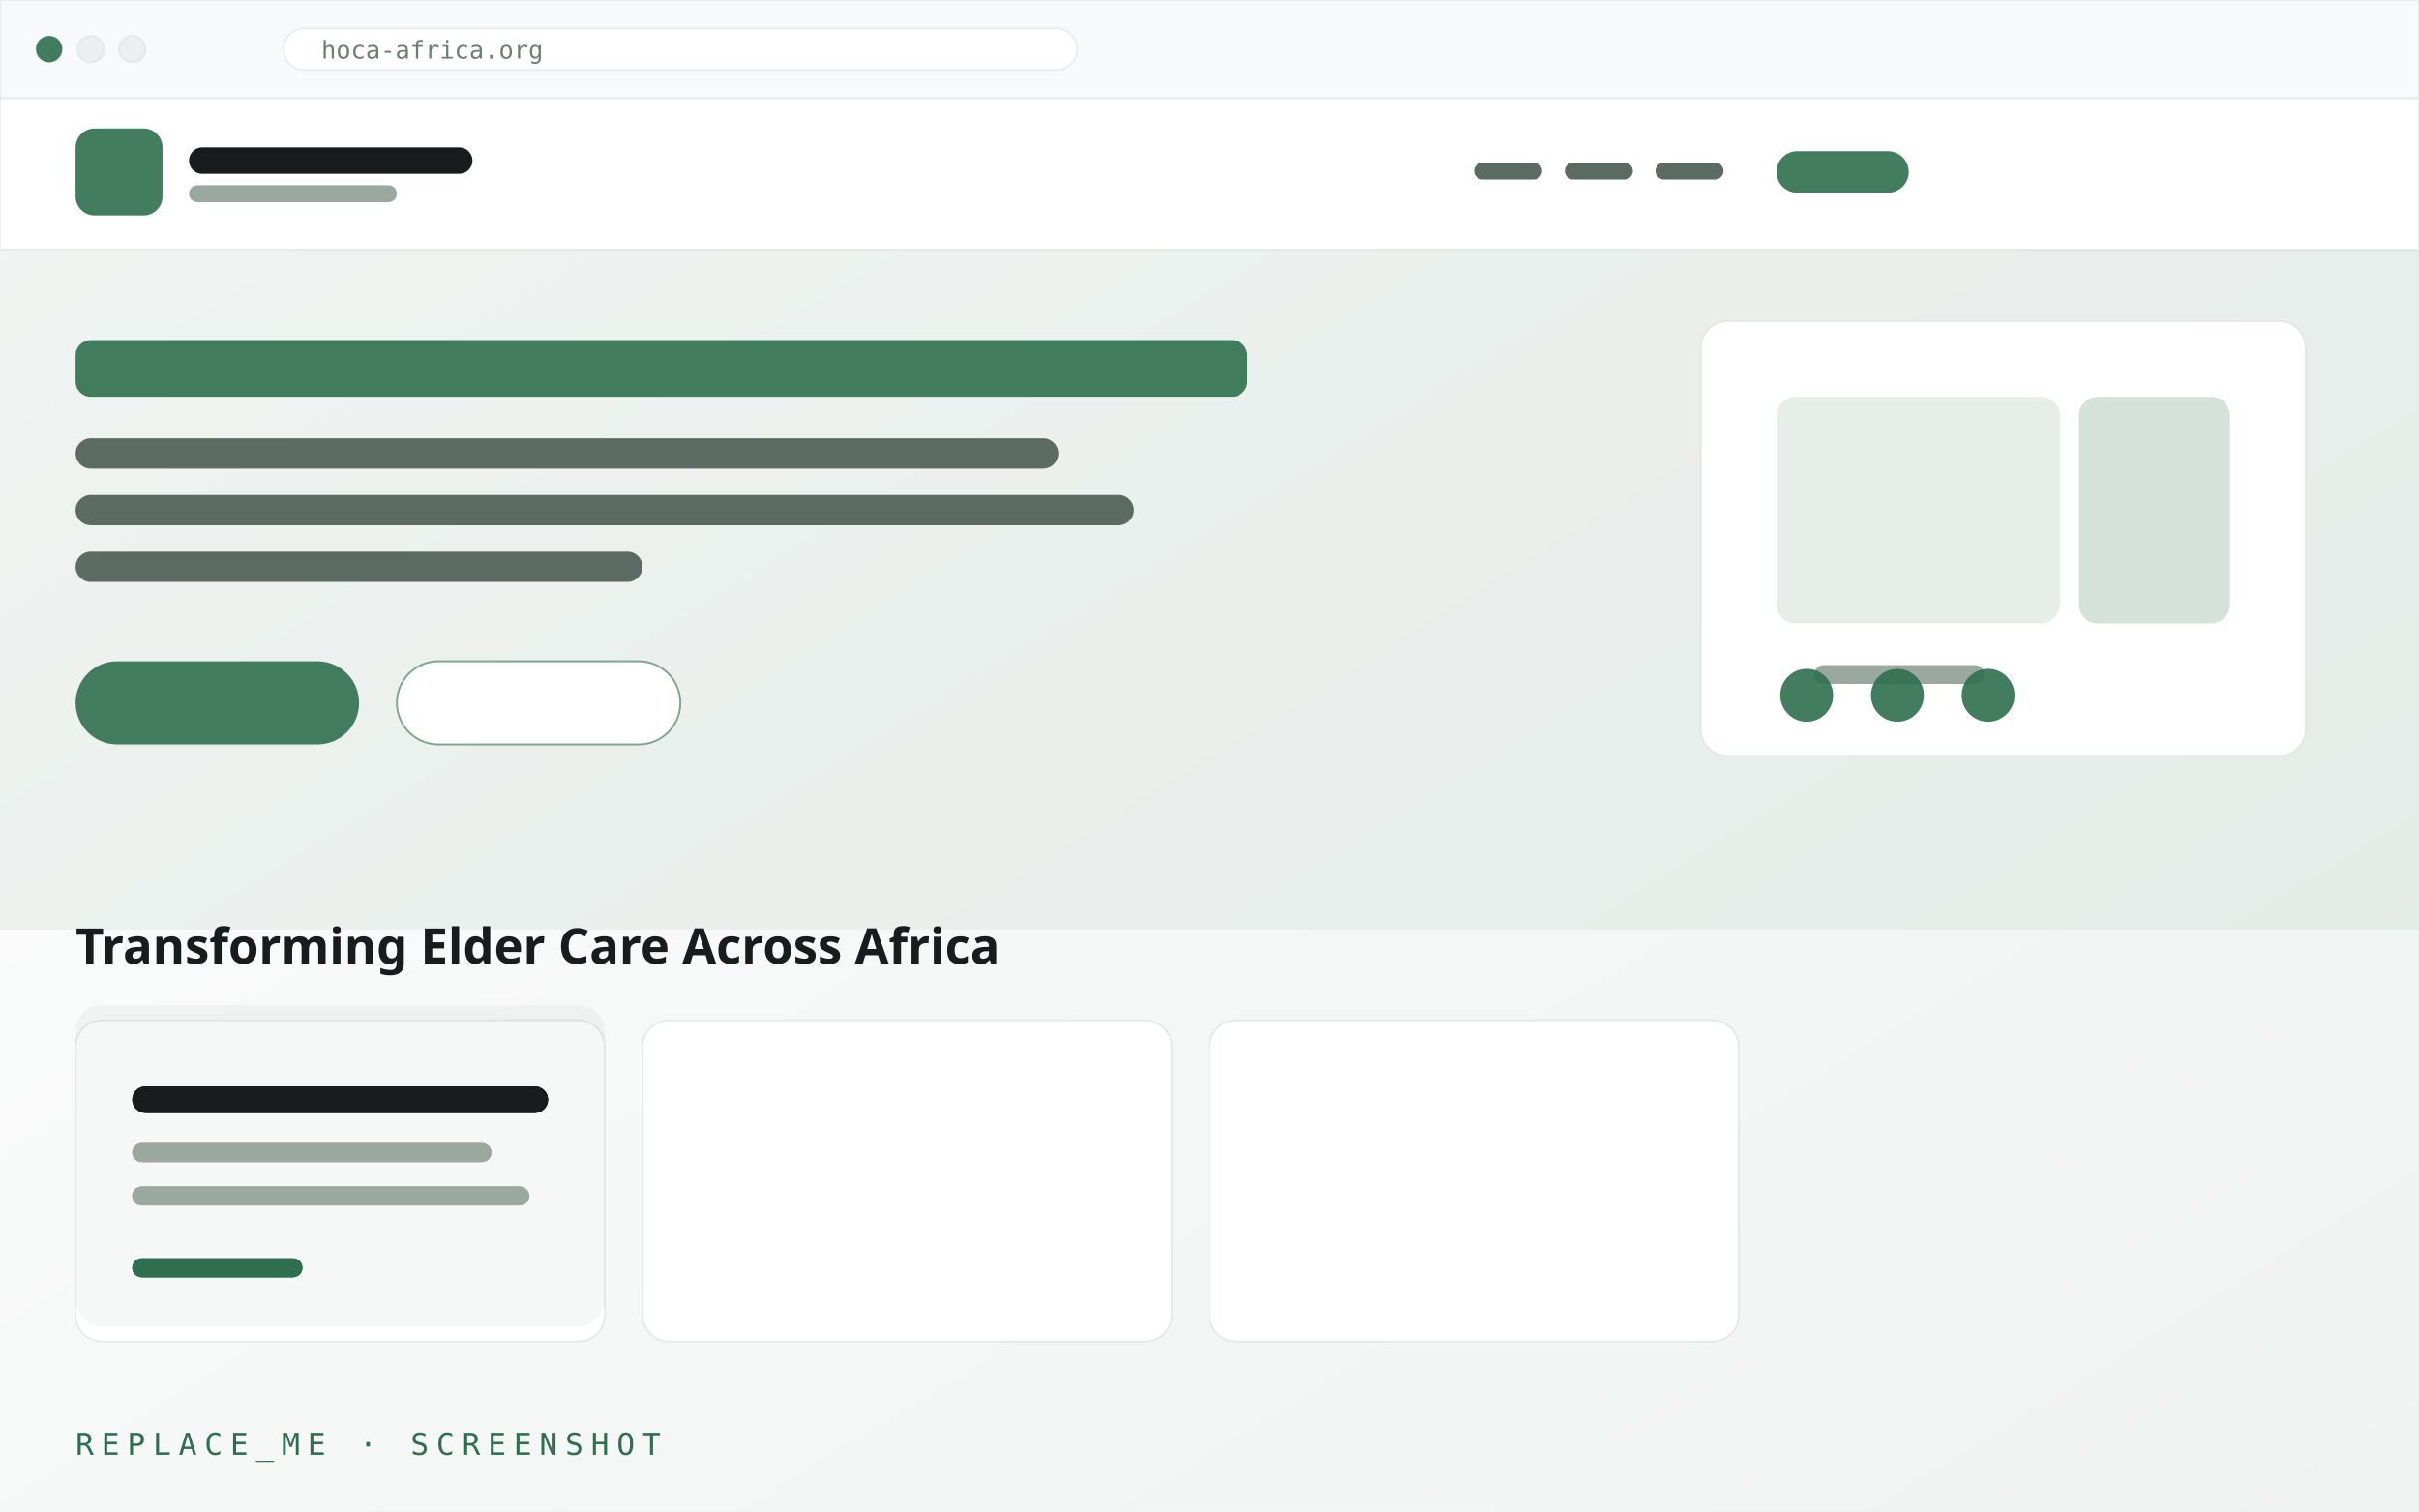
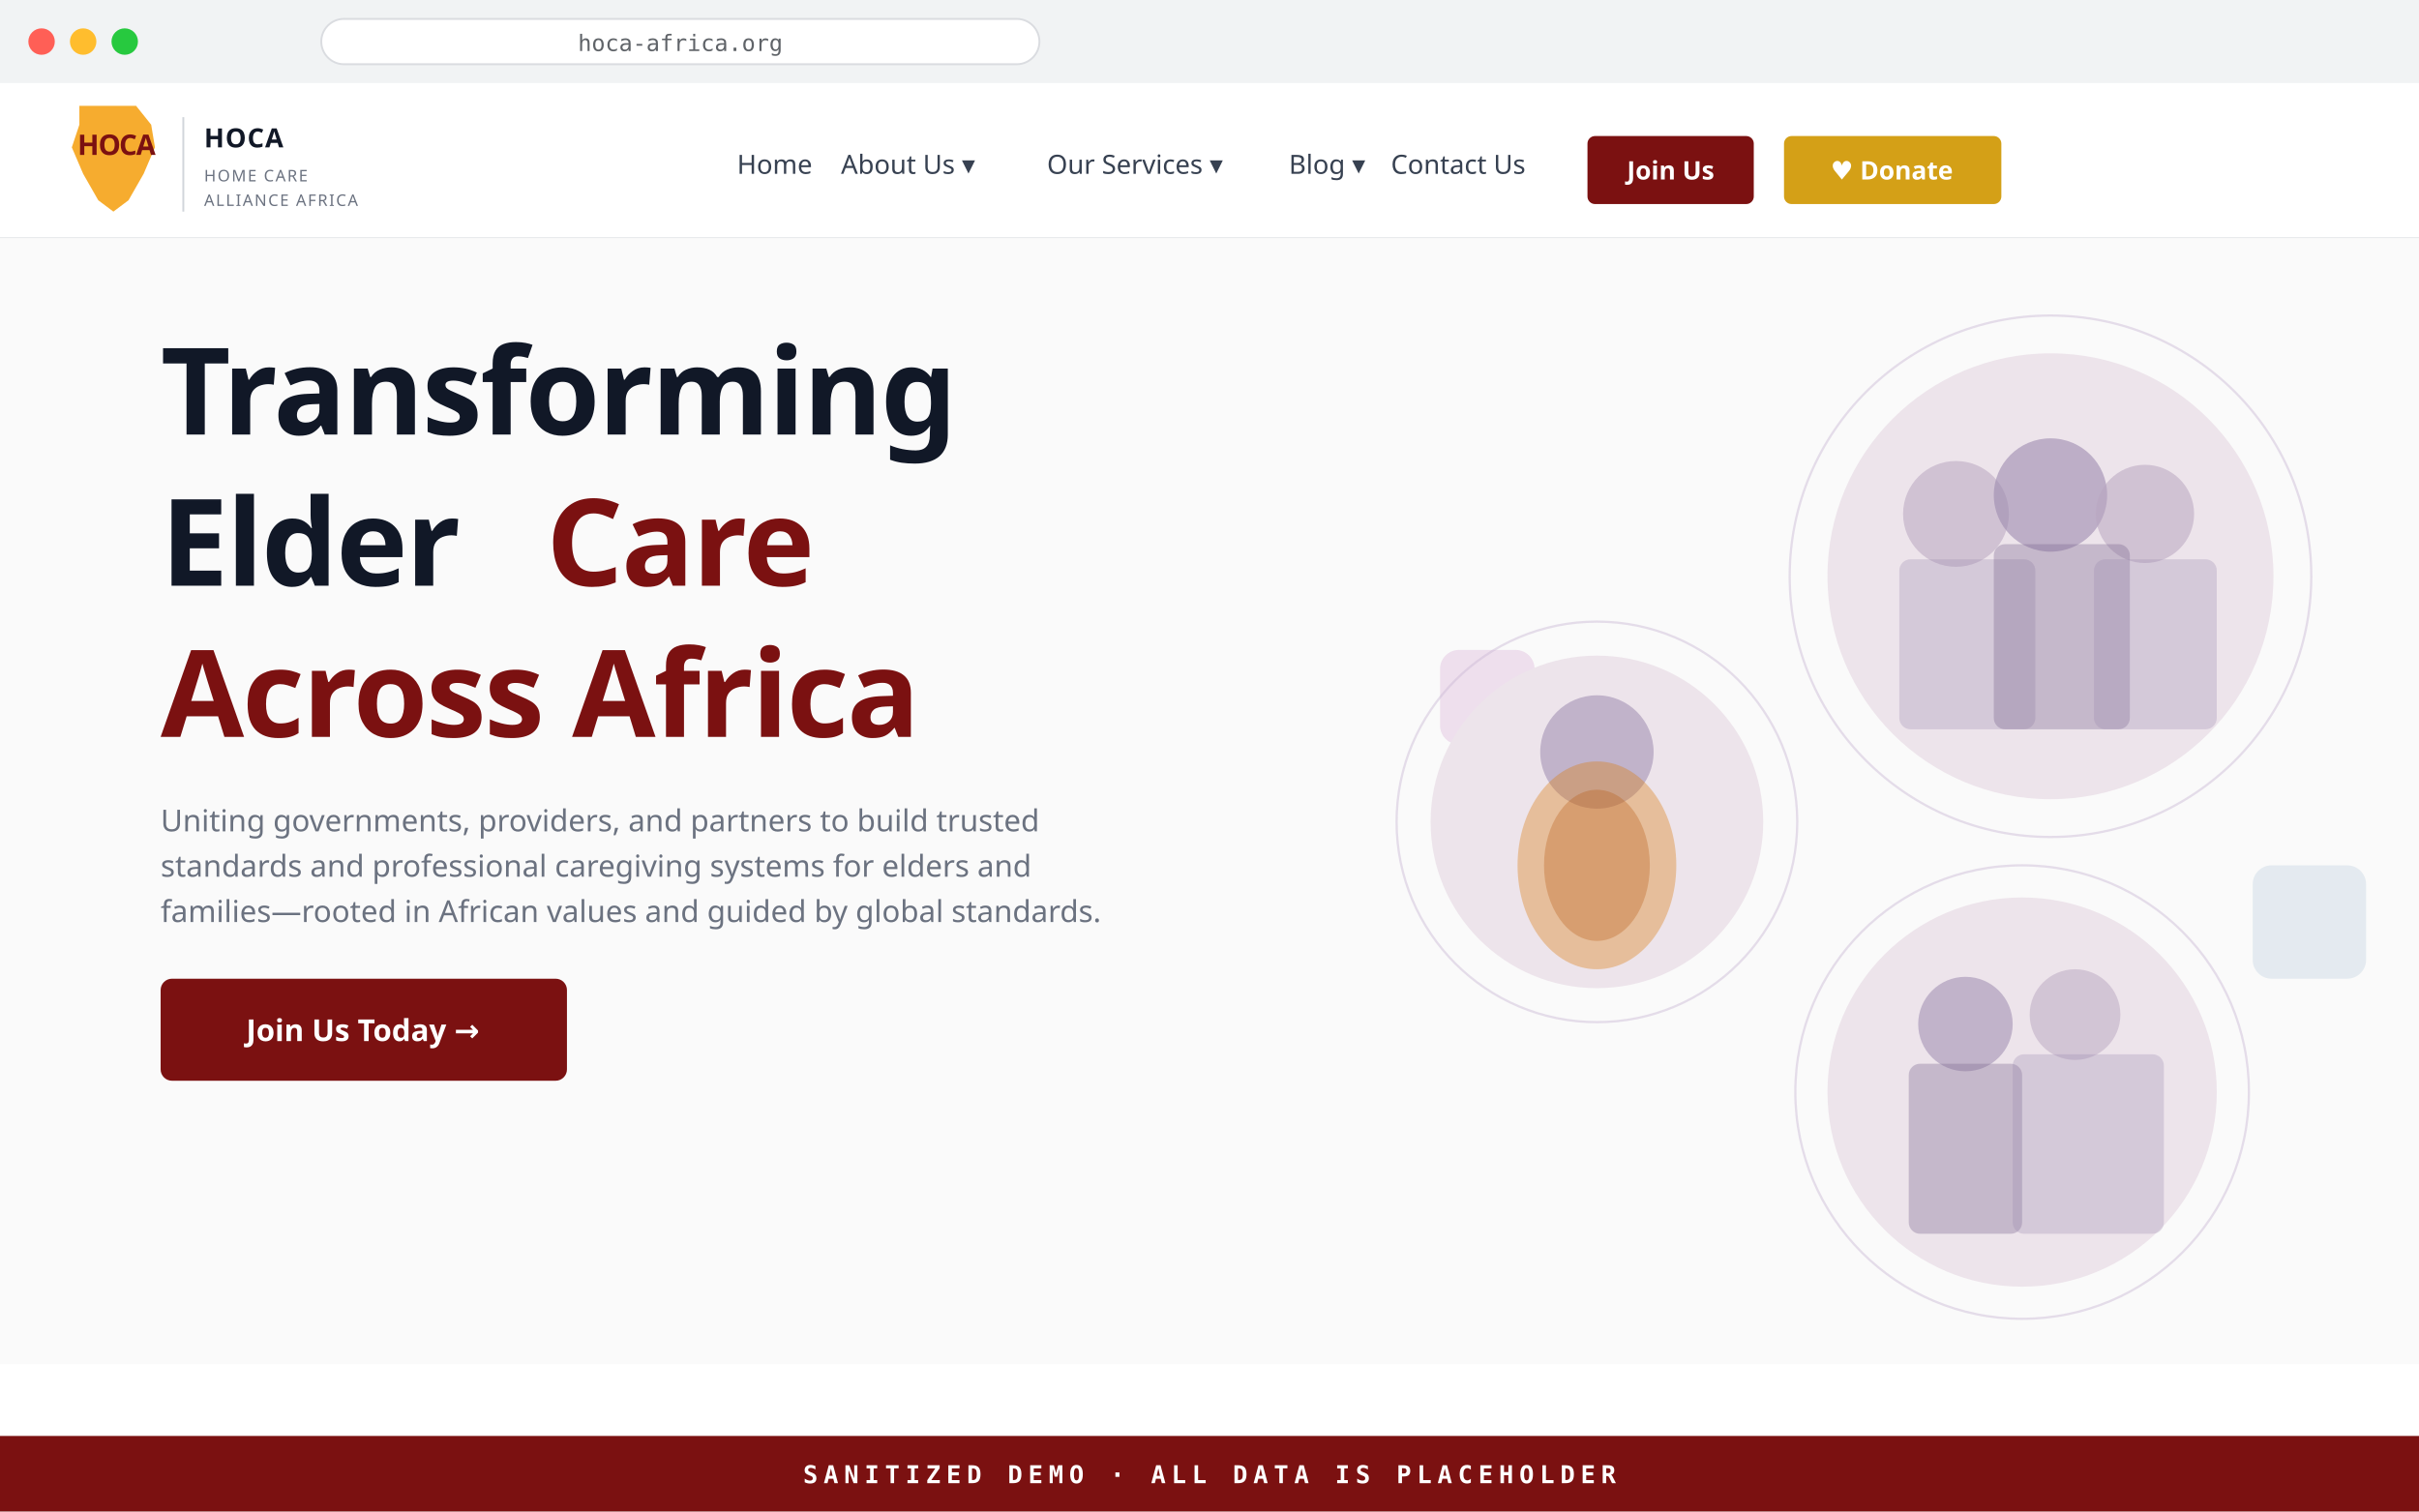
<svg xmlns="http://www.w3.org/2000/svg" width="1280" height="800" viewBox="0 0 1280 800">
  <defs>
-     <linearGradient id="bghoca-africa" x1="0" y1="0" x2="1" y2="1">
-       <stop offset="0" stop-color="#ffffff" />
-       <stop offset="1" stop-color="#eef2f0" />
-     </linearGradient>
+     <clipPath id="clip-hoca-c1">
+       <circle cx="1085" cy="305" r="118" />
+     </clipPath>
+     <clipPath id="clip-hoca-c2">
+       <circle cx="845" cy="435" r="88" />
+     </clipPath>
+     <clipPath id="clip-hoca-c3">
+       <circle cx="1070" cy="578" r="103" />
+     </clipPath>
  </defs>
-   <rect width="1280" height="800" fill="url(#bghoca-africa)" />
-   <rect x="0" y="0" width="1280" height="52" fill="#f8f9fa" stroke="#d9dfdc" stroke-opacity="0.5" />
-   <circle cx="26" cy="26" r="7" fill="#2f6f4f" opacity="0.9" />
-   <circle cx="48" cy="26" r="7" fill="#edeeef" stroke="#d9dfdc" stroke-opacity="0.5" />
-   <circle cx="70" cy="26" r="7" fill="#edeeef" stroke="#d9dfdc" stroke-opacity="0.5" />
-   <rect x="150" y="15" width="420" height="22" rx="11" fill="#ffffff" stroke="#d9dfdc" stroke-opacity="0.5" />
-   <text x="170" y="31" font-family="JetBrains Mono, monospace" font-size="13" fill="#6b7f74">hoca-africa.org</text>
-   <rect x="0" y="52" width="1280" height="80" fill="#ffffff" stroke="#d9dfdc" stroke-opacity="0.5" />
-   <rect x="40" y="68" width="46" height="46" rx="10" fill="#2f6f4f" opacity="0.9" />
-   <rect x="100" y="78" width="150" height="14" rx="7" fill="#191c1d" />
-   <rect x="100" y="98" width="110" height="9" rx="4.5" fill="#9aa8a0" />
-   <rect x="940" y="80" width="70" height="22" rx="11" fill="#2f6f4f" opacity="0.9" />
-   <g fill="#5c6b62">
-     <rect x="780" y="86" width="36" height="9" rx="4.5" />
-     <rect x="828" y="86" width="36" height="9" rx="4.5" />
-     <rect x="876" y="86" width="36" height="9" rx="4.5" />
+   <rect width="1280" height="800" fill="#FFFFFF" />
+   <rect x="0" y="0" width="1280" height="44" fill="#F1F3F4" />
+   <circle cx="22" cy="22" r="7" fill="#FF5F56" />
+   <circle cx="44" cy="22" r="7" fill="#FFBD2E" />
+   <circle cx="66" cy="22" r="7" fill="#27C93F" />
+   <rect x="170" y="10" width="380" height="24" rx="12" fill="#FFFFFF" stroke="#DADCE0" stroke-width="1" />
+   <text x="360" y="27" font-family="JetBrains Mono, monospace" font-size="12" fill="#5F6368" text-anchor="middle">hoca-africa.org</text>
+   <rect x="0" y="44" width="1280" height="82" fill="#FFFFFF" />
+   <line x1="0" y1="126" x2="1280" y2="126" stroke="#E5E7EB" stroke-width="1" />
+   <g transform="translate(38,54)">
+     <path d="M4,2 L34,2 L42,12 L44,24 L38,38 L30,52 L22,58 L14,52 L6,38 L0,24 L4,12 Z" fill="#F59E0B" opacity="0.85" />
+     <text x="3" y="28" font-family="Sora,sans-serif" font-size="15" font-weight="900" fill="#7B1111">H</text>
+     <text x="14" y="28" font-family="Sora,sans-serif" font-size="15" font-weight="900" fill="#7B1111">O</text>
+     <text x="25" y="28" font-family="Sora,sans-serif" font-size="15" font-weight="900" fill="#7B1111">C</text>
+     <text x="34" y="28" font-family="Sora,sans-serif" font-size="15" font-weight="900" fill="#7B1111">A</text>
  </g>
-   <rect x="0" y="132" width="1280" height="360" fill="#2f6f4f" opacity="0.07" />
-   <rect x="40" y="180" width="620" height="30" rx="8" fill="#2f6f4f" opacity="0.9" />
-   <rect x="40" y="232" width="520" height="16" rx="8" fill="#5c6b62" />
-   <rect x="40" y="262" width="560" height="16" rx="8" fill="#5c6b62" />
-   <rect x="40" y="292" width="300" height="16" rx="8" fill="#5c6b62" />
-   <rect x="40" y="350" width="150" height="44" rx="22" fill="#2f6f4f" opacity="0.9" />
-   <rect x="210" y="350" width="150" height="44" rx="22" fill="#ffffff" stroke="#2f6f4f" stroke-opacity="0.6" />
-   <rect x="900" y="170" width="320" height="230" rx="14" fill="#ffffff" stroke="#d9dfdc" stroke-opacity="0.6" />
-   <rect x="940" y="210" width="150" height="120" rx="10" fill="#2f6f4f" opacity="0.12" />
-   <rect x="1100" y="210" width="80" height="120" rx="10" fill="#2f6f4f" opacity="0.2" />
-   <rect x="960" y="352" width="90" height="10" rx="5" fill="#9aa8a0" />
-   <g fill="#2f6f4f">
-     <circle cx="956" cy="368" r="14" opacity="0.9" />
-     <circle cx="1004" cy="368" r="14" opacity="0.9" />
-     <circle cx="1052" cy="368" r="14" opacity="0.9" />
-   </g>
-   <g>
-     <rect x="40" y="540" width="280" height="170" rx="14" fill="#ffffff" stroke="#d9dfdc" stroke-opacity="0.6" />
-     <rect x="40" y="532" width="280" height="170" rx="14" fill="#2f6f4f" opacity="0.05" />
-     <rect x="70" y="575" width="220" height="14" rx="7" fill="#191c1d" />
-     <rect x="70" y="605" width="190" height="10" rx="5" fill="#9aa8a0" />
-     <rect x="70" y="628" width="210" height="10" rx="5" fill="#9aa8a0" />
-     <rect x="70" y="666" width="90" height="10" rx="5" fill="#2f6f4f" />
-   </g>
-   <g>
-     <rect x="340" y="540" width="280" height="170" rx="14" fill="#ffffff" stroke="#d9dfdc" stroke-opacity="0.6" />
-     <rect x="70" y="575" width="220" height="14" rx="7" fill="#191c1d" />
-     <rect x="70" y="605" width="190" height="10" rx="5" fill="#9aa8a0" />
-     <rect x="70" y="628" width="210" height="10" rx="5" fill="#9aa8a0" />
-     <rect x="70" y="666" width="90" height="10" rx="5" fill="#2f6f4f" />
-   </g>
-   <g>
-     <rect x="640" y="540" width="280" height="170" rx="14" fill="#ffffff" stroke="#d9dfdc" stroke-opacity="0.6" />
-     <rect x="70" y="575" width="220" height="14" rx="7" fill="#191c1d" />
-     <rect x="70" y="605" width="190" height="10" rx="5" fill="#9aa8a0" />
-     <rect x="70" y="628" width="210" height="10" rx="5" fill="#9aa8a0" />
-     <rect x="70" y="666" width="90" height="10" rx="5" fill="#2f6f4f" />
-   </g>
-   <text x="40" y="510" font-family="Sora, sans-serif" font-size="26" font-weight="700" fill="#191c1d">Transforming Elder Care Across Africa</text>
-   <text x="40" y="770" font-family="JetBrains Mono, monospace" font-size="16" letter-spacing="4" fill="#2f6f4f">REPLACE_ME · SCREENSHOT</text>
+   <line x1="97" y1="62" x2="97" y2="112" stroke="#D1D5DB" stroke-width="1" />
+   <text x="108" y="78" font-family="Sora,sans-serif" font-size="14" font-weight="800" fill="#111827" letter-spacing="0.5">HOCA</text>
+   <text x="108" y="96" font-family="Sora,sans-serif" font-size="8.5" fill="#6B7280" letter-spacing="0.8">HOME CARE</text>
+   <text x="108" y="109" font-family="Sora,sans-serif" font-size="8.5" fill="#6B7280" letter-spacing="0.8">ALLIANCE AFRICA</text>
+   <text x="390" y="92" font-family="Sora,sans-serif" font-size="14" fill="#374151">Home</text>
+   <text x="445" y="92" font-family="Sora,sans-serif" font-size="14" fill="#374151">About Us ▾</text>
+   <text x="554" y="92" font-family="Sora,sans-serif" font-size="14" fill="#374151">Our Services ▾</text>
+   <text x="682" y="92" font-family="Sora,sans-serif" font-size="14" fill="#374151">Blog ▾</text>
+   <text x="736" y="92" font-family="Sora,sans-serif" font-size="14" fill="#374151">Contact Us</text>
+   <rect x="840" y="72" width="88" height="36" rx="4" fill="#7B1111" />
+   <text x="884" y="95" font-family="Sora,sans-serif" font-size="13.5" font-weight="600" fill="#FFFFFF" text-anchor="middle">Join Us</text>
+   <rect x="944" y="72" width="115" height="36" rx="4" fill="#D4A017" />
+   <text x="1001" y="95" font-family="Sora,sans-serif" font-size="13.5" font-weight="600" fill="#FFFFFF" text-anchor="middle">♥ Donate</text>
+   <rect x="0" y="126" width="1280" height="596" fill="#FAFAFA" />
+   <text x="85" y="230" font-family="Sora,sans-serif" font-size="64" font-weight="800" fill="#111827" letter-spacing="-1">Transforming</text>
+   <text x="85" y="310" font-family="Sora,sans-serif" font-size="64" font-weight="800" fill="#111827" letter-spacing="-1">Elder </text>
+   <text x="289" y="310" font-family="Sora,sans-serif" font-size="64" font-weight="800" fill="#7B1111" letter-spacing="-1">Care</text>
+   <text x="85" y="390" font-family="Sora,sans-serif" font-size="64" font-weight="800" fill="#7B1111" letter-spacing="-1">Across Africa</text>
+   <text x="85" y="440" font-family="Sora,sans-serif" font-size="16" fill="#6B7280">Uniting governments, providers, and partners to build trusted</text>
+   <text x="85" y="464" font-family="Sora,sans-serif" font-size="16" fill="#6B7280">standards and professional caregiving systems for elders and</text>
+   <text x="85" y="488" font-family="Sora,sans-serif" font-size="16" fill="#6B7280">families—rooted in African values and guided by global standards.</text>
+   <rect x="85" y="518" width="215" height="54" rx="6" fill="#7B1111" />
+   <text x="192" y="551" font-family="Sora,sans-serif" font-size="16" font-weight="600" fill="#FFFFFF" text-anchor="middle">Join Us Today  →</text>
+   <rect x="762" y="344" width="50" height="50" rx="10" fill="#E9D5E8" opacity="0.75" />
+   <rect x="1192" y="458" width="60" height="60" rx="10" fill="#D5E0E9" opacity="0.60" />
+   <circle cx="1085" cy="305" r="138" fill="none" stroke="#C9B8D4" stroke-width="1.2" opacity="0.45" />
+   <circle cx="1085" cy="305" r="118" fill="#EDE4EB" />
+   <circle cx="1035" cy="272" r="28" fill="#B8A5BF" opacity="0.55" />
+   <circle cx="1085" cy="262" r="30" fill="#9C8AAF" opacity="0.6" />
+   <circle cx="1135" cy="272" r="26" fill="#B8A5BF" opacity="0.55" />
+   <rect x="1005" y="296" width="72" height="90" rx="6" fill="#9C8AAF" opacity="0.3" />
+   <rect x="1055" y="288" width="72" height="98" rx="6" fill="#7A6890" opacity="0.35" />
+   <rect x="1108" y="296" width="65" height="90" rx="6" fill="#9C8AAF" opacity="0.3" />
+   <circle cx="845" cy="435" r="106" fill="none" stroke="#C9B8D4" stroke-width="1.2" opacity="0.45" />
+   <circle cx="845" cy="435" r="88" fill="#EDE4EB" />
+   <circle cx="845" cy="398" r="30" fill="#9C8AAF" opacity="0.55" />
+   <ellipse cx="845" cy="458" rx="42" ry="55" fill="#D97706" opacity="0.35" />
+   <ellipse cx="845" cy="458" rx="28" ry="40" fill="#B45309" opacity="0.3" />
+   <circle cx="1070" cy="578" r="120" fill="none" stroke="#C9B8D4" stroke-width="1.2" opacity="0.45" />
+   <circle cx="1070" cy="578" r="103" fill="#EDE4EB" />
+   <circle cx="1040" cy="542" r="25" fill="#9C8AAF" opacity="0.55" />
+   <circle cx="1098" cy="537" r="24" fill="#B8A5BF" opacity="0.5" />
+   <rect x="1010" y="563" width="60" height="90" rx="6" fill="#7A6890" opacity="0.35" />
+   <rect x="1065" y="558" width="80" height="95" rx="6" fill="#9C8AAF" opacity="0.3" />
+   <rect x="0" y="760" width="1280" height="40" fill="#7B1111" />
+   <text x="640" y="785" font-family="JetBrains Mono, monospace" font-size="13" font-weight="700" fill="#FFFFFF" text-anchor="middle" letter-spacing="3">SANITIZED DEMO · ALL DATA IS PLACEHOLDER</text>
</svg>
